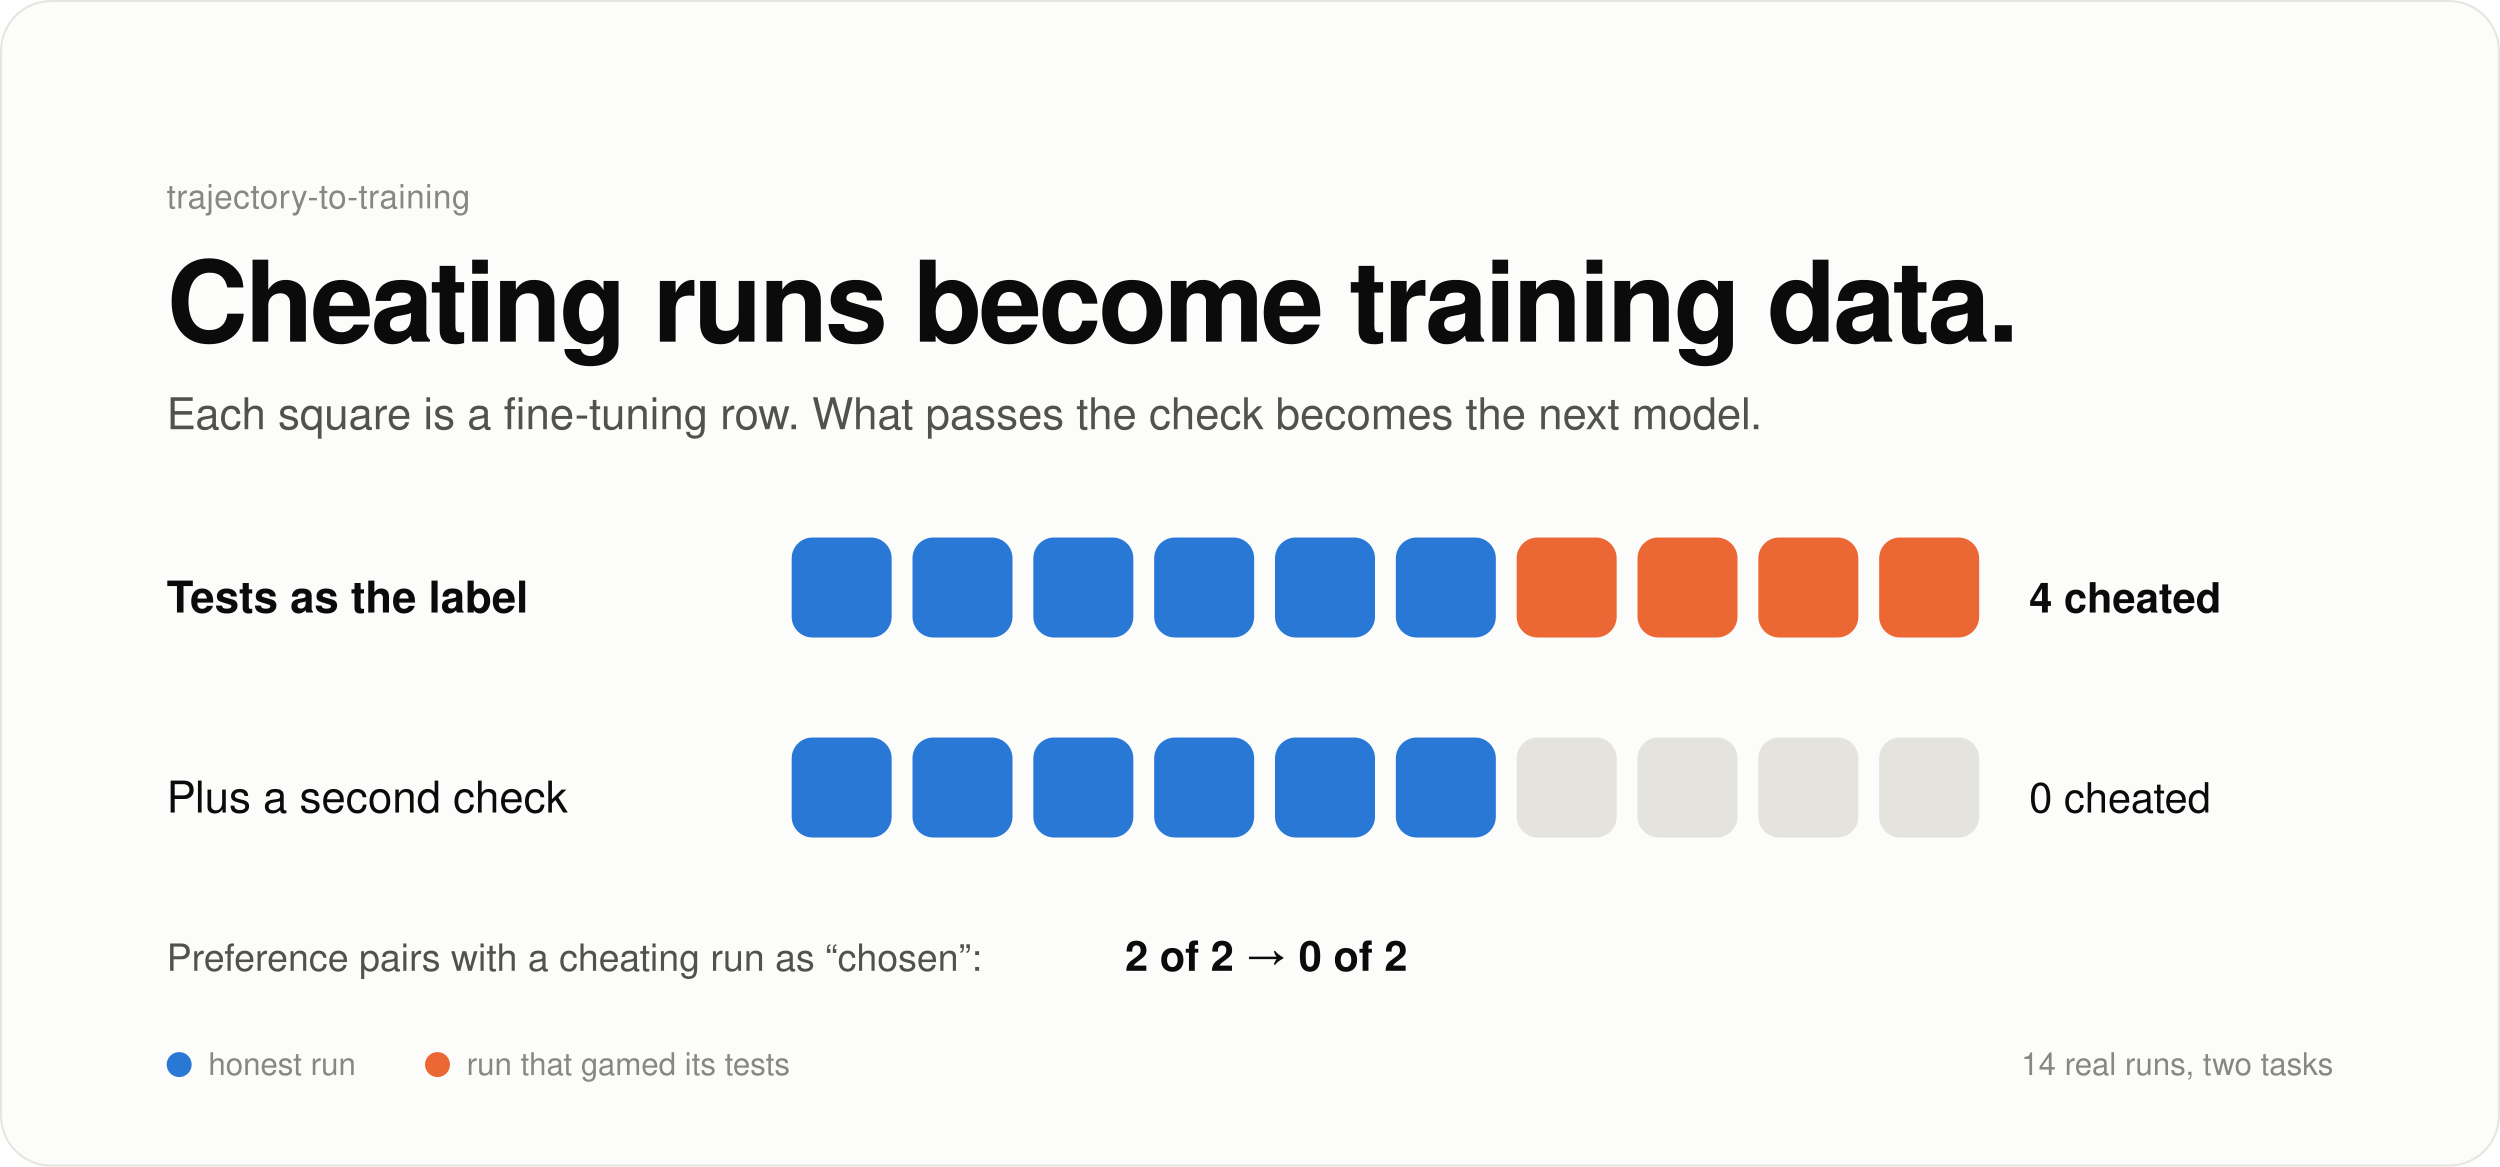
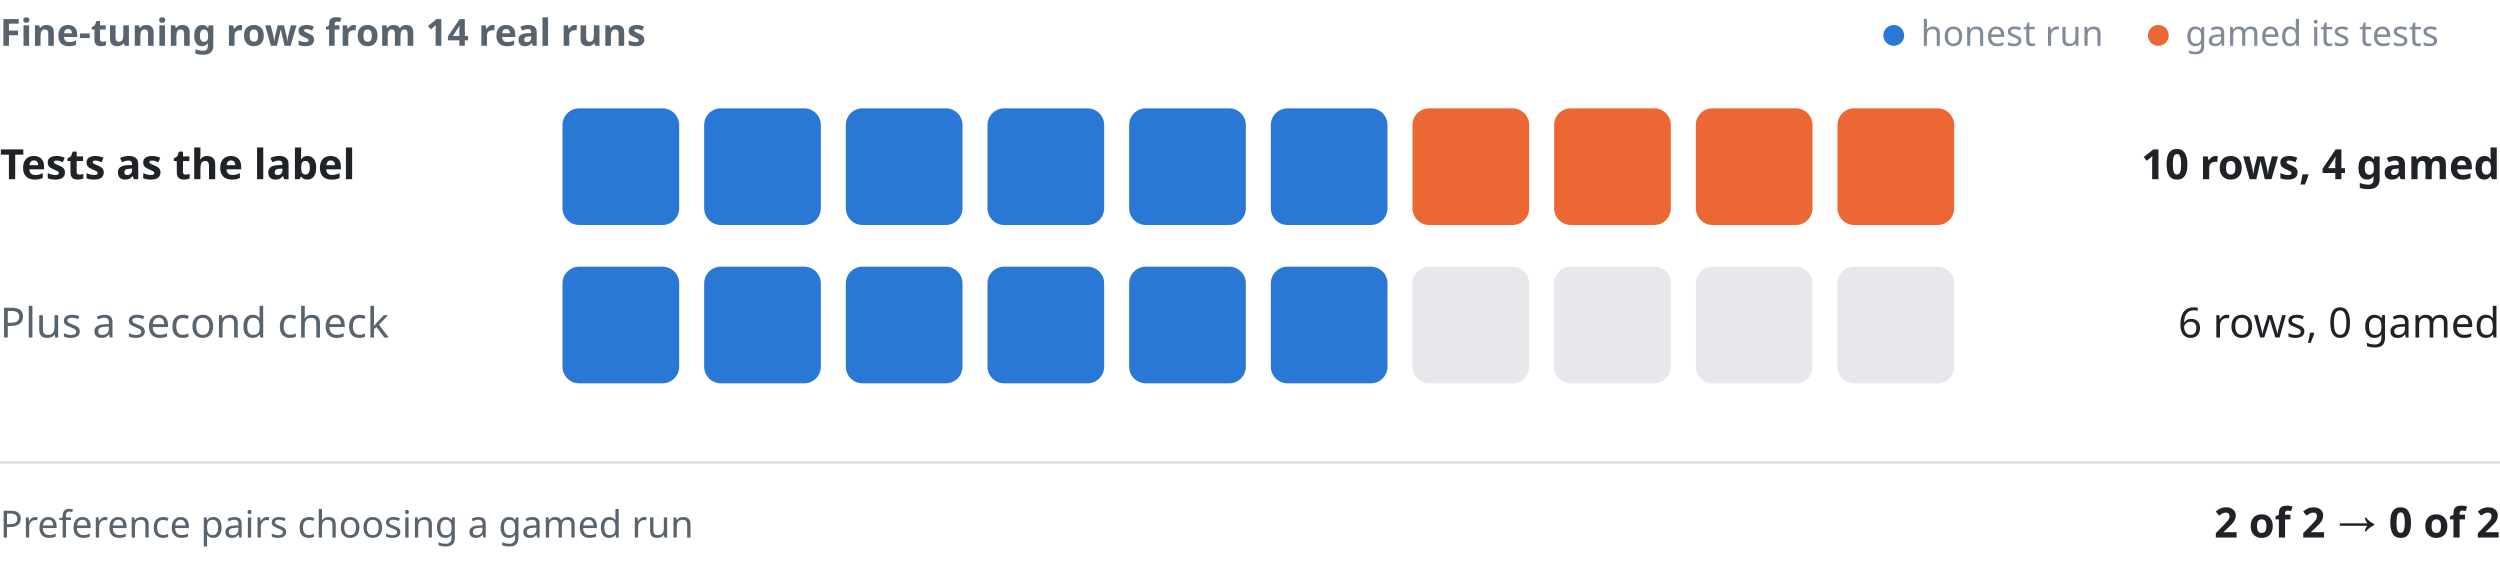
- <svg xmlns="http://www.w3.org/2000/svg" viewBox="0 0 1200 560" width="1200" height="560" role="img" aria-label="With tests as the label, 4 of 10 fine-tuning rows come from runs that gamed their tests. With a second check, 0.">
-   <rect x="0.5" y="0.5" width="1199" height="559" rx="24" fill="#fcfcfb" stroke="#e6e5df" />
-   <text x="80" y="100" font-family="system-ui, -apple-system, 'Segoe UI', Helvetica, Arial, sans-serif" font-size="16" font-weight="500" fill="#898781" text-anchor="start" letter-spacing="0.2">trajectory-to-training</text>
-   <text x="80" y="164" font-family="system-ui, -apple-system, 'Segoe UI', Helvetica, Arial, sans-serif" font-size="54" font-weight="700" fill="#0b0b0b" text-anchor="start" letter-spacing="-1.4">Cheating runs become training data.</text>
-   <text x="80" y="206" font-family="system-ui, -apple-system, 'Segoe UI', Helvetica, Arial, sans-serif" font-size="21" font-weight="400" fill="#52514e" text-anchor="start">Each square is a fine-tuning row. What passes the check becomes the next model.</text>
-   <text x="80" y="294" font-family="system-ui, -apple-system, 'Segoe UI', Helvetica, Arial, sans-serif" font-size="21" font-weight="600" fill="#0b0b0b" text-anchor="start">Tests as the label</text>
-   <rect x="380" y="258" width="48" height="48" rx="10" fill="#2a78d6" />
-   <rect x="438" y="258" width="48" height="48" rx="10" fill="#2a78d6" />
-   <rect x="496" y="258" width="48" height="48" rx="10" fill="#2a78d6" />
-   <rect x="554" y="258" width="48" height="48" rx="10" fill="#2a78d6" />
-   <rect x="612" y="258" width="48" height="48" rx="10" fill="#2a78d6" />
-   <rect x="670" y="258" width="48" height="48" rx="10" fill="#2a78d6" />
-   <rect x="728" y="258" width="48" height="48" rx="10" fill="#eb6834" />
-   <rect x="786" y="258" width="48" height="48" rx="10" fill="#eb6834" />
-   <rect x="844" y="258" width="48" height="48" rx="10" fill="#eb6834" />
-   <rect x="902" y="258" width="48" height="48" rx="10" fill="#eb6834" />
-   <text x="974" y="294" font-family="system-ui, -apple-system, 'Segoe UI', Helvetica, Arial, sans-serif" font-size="20" font-weight="700" fill="#0b0b0b" text-anchor="start">4 cheated</text>
-   <text x="80" y="390" font-family="system-ui, -apple-system, 'Segoe UI', Helvetica, Arial, sans-serif" font-size="21" font-weight="400" fill="#0b0b0b" text-anchor="start">Plus a second check</text>
-   <rect x="380" y="354" width="48" height="48" rx="10" fill="#2a78d6" />
-   <rect x="438" y="354" width="48" height="48" rx="10" fill="#2a78d6" />
-   <rect x="496" y="354" width="48" height="48" rx="10" fill="#2a78d6" />
-   <rect x="554" y="354" width="48" height="48" rx="10" fill="#2a78d6" />
-   <rect x="612" y="354" width="48" height="48" rx="10" fill="#2a78d6" />
-   <rect x="670" y="354" width="48" height="48" rx="10" fill="#2a78d6" />
-   <rect x="728" y="354" width="48" height="48" rx="10" fill="#e4e3dd" />
-   <rect x="786" y="354" width="48" height="48" rx="10" fill="#e4e3dd" />
-   <rect x="844" y="354" width="48" height="48" rx="10" fill="#e4e3dd" />
-   <rect x="902" y="354" width="48" height="48" rx="10" fill="#e4e3dd" />
-   <text x="974" y="390" font-family="system-ui, -apple-system, 'Segoe UI', Helvetica, Arial, sans-serif" font-size="20" font-weight="500" fill="#0b0b0b" text-anchor="start">0 cheated</text>
-   <text x="80" y="466" font-family="system-ui, -apple-system, 'Segoe UI', Helvetica, Arial, sans-serif" font-size="18" font-weight="400" fill="#52514e" text-anchor="start">Preference pairs with a cheating run as “chosen”:</text>
-   <text x="540" y="466" font-family="system-ui, -apple-system, 'Segoe UI', Helvetica, Arial, sans-serif" font-size="20" font-weight="700" fill="#0b0b0b" text-anchor="start">2 of 2  →  0 of 2</text>
-   <circle cx="86" cy="511" r="6" fill="#2a78d6" />
-   <text x="100" y="516" font-family="system-ui, -apple-system, 'Segoe UI', Helvetica, Arial, sans-serif" font-size="15" font-weight="400" fill="#898781" text-anchor="start">honest run</text>
-   <circle cx="210" cy="511" r="6" fill="#eb6834" />
-   <text x="224" y="516" font-family="system-ui, -apple-system, 'Segoe UI', Helvetica, Arial, sans-serif" font-size="15" font-weight="400" fill="#898781" text-anchor="start">run that gamed its tests</text>
-   <text x="1120" y="516" font-family="system-ui, -apple-system, 'Segoe UI', Helvetica, Arial, sans-serif" font-size="15" font-weight="400" fill="#898781" text-anchor="end">14 real runs, two tasks</text>
+ <svg xmlns="http://www.w3.org/2000/svg" viewBox="0 0 1200 270" width="1200" height="270" role="img" aria-label="With tests as the label, 4 of 10 fine-tuning rows come from runs that gamed their tests; with a second check, 0. Preference pairs choosing a gamed run: 2 of 2, then 0 of 2.">
+   <text x="0" y="22" font-family="-apple-system, BlinkMacSystemFont, 'Segoe UI', 'Noto Sans', Helvetica, Arial, sans-serif" font-size="18" font-weight="600" fill="#59636e" text-anchor="start" style="font-variant-numeric: tabular-nums">Fine-tuning rows from 14 real runs</text>
+   <circle cx="1036.0" cy="17" r="5" fill="#eb6834" />
+   <text x="1049.0" y="22" font-family="-apple-system, BlinkMacSystemFont, 'Segoe UI', 'Noto Sans', Helvetica, Arial, sans-serif" font-size="17" font-weight="400" fill="#818b98" text-anchor="start" style="font-variant-numeric: tabular-nums">gamed its tests</text>
+   <circle cx="909.0" cy="17" r="5" fill="#2a78d6" />
+   <text x="922.0" y="22" font-family="-apple-system, BlinkMacSystemFont, 'Segoe UI', 'Noto Sans', Helvetica, Arial, sans-serif" font-size="17" font-weight="400" fill="#818b98" text-anchor="start" style="font-variant-numeric: tabular-nums">honest run</text>
+   <text x="0" y="86" font-family="-apple-system, BlinkMacSystemFont, 'Segoe UI', 'Noto Sans', Helvetica, Arial, sans-serif" font-size="20" font-weight="600" fill="#1f2328" text-anchor="start" style="font-variant-numeric: tabular-nums">Tests as the label</text>
+   <rect x="270" y="52" width="56" height="56" rx="8" fill="#2a78d6" />
+   <rect x="338" y="52" width="56" height="56" rx="8" fill="#2a78d6" />
+   <rect x="406" y="52" width="56" height="56" rx="8" fill="#2a78d6" />
+   <rect x="474" y="52" width="56" height="56" rx="8" fill="#2a78d6" />
+   <rect x="542" y="52" width="56" height="56" rx="8" fill="#2a78d6" />
+   <rect x="610" y="52" width="56" height="56" rx="8" fill="#2a78d6" />
+   <rect x="678" y="52" width="56" height="56" rx="8" fill="#eb6834" />
+   <rect x="746" y="52" width="56" height="56" rx="8" fill="#eb6834" />
+   <rect x="814" y="52" width="56" height="56" rx="8" fill="#eb6834" />
+   <rect x="882" y="52" width="56" height="56" rx="8" fill="#eb6834" />
+   <text x="1200" y="86" font-family="-apple-system, BlinkMacSystemFont, 'Segoe UI', 'Noto Sans', Helvetica, Arial, sans-serif" font-size="20" font-weight="600" fill="#1f2328" text-anchor="end" style="font-variant-numeric: tabular-nums">10 rows, 4 gamed</text>
+   <text x="0" y="162" font-family="-apple-system, BlinkMacSystemFont, 'Segoe UI', 'Noto Sans', Helvetica, Arial, sans-serif" font-size="20" font-weight="400" fill="#59636e" text-anchor="start" style="font-variant-numeric: tabular-nums">Plus a second check</text>
+   <rect x="270" y="128" width="56" height="56" rx="8" fill="#2a78d6" />
+   <rect x="338" y="128" width="56" height="56" rx="8" fill="#2a78d6" />
+   <rect x="406" y="128" width="56" height="56" rx="8" fill="#2a78d6" />
+   <rect x="474" y="128" width="56" height="56" rx="8" fill="#2a78d6" />
+   <rect x="542" y="128" width="56" height="56" rx="8" fill="#2a78d6" />
+   <rect x="610" y="128" width="56" height="56" rx="8" fill="#2a78d6" />
+   <rect x="678" y="128" width="56" height="56" rx="8" fill="#e6e8eb" />
+   <rect x="746" y="128" width="56" height="56" rx="8" fill="#e6e8eb" />
+   <rect x="814" y="128" width="56" height="56" rx="8" fill="#e6e8eb" />
+   <rect x="882" y="128" width="56" height="56" rx="8" fill="#e6e8eb" />
+   <text x="1200" y="162" font-family="-apple-system, BlinkMacSystemFont, 'Segoe UI', 'Noto Sans', Helvetica, Arial, sans-serif" font-size="20" font-weight="400" fill="#1f2328" text-anchor="end" style="font-variant-numeric: tabular-nums">6 rows, 0 gamed</text>
+   <line x1="0" y1="222" x2="1200" y2="222" stroke="#d1d9e0" />
+   <text x="0" y="258" font-family="-apple-system, BlinkMacSystemFont, 'Segoe UI', 'Noto Sans', Helvetica, Arial, sans-serif" font-size="18" font-weight="400" fill="#59636e" text-anchor="start" style="font-variant-numeric: tabular-nums">Preference pairs choosing a gamed run</text>
+   <text x="1200" y="258" font-family="-apple-system, BlinkMacSystemFont, 'Segoe UI', 'Noto Sans', Helvetica, Arial, sans-serif" font-size="20" font-weight="600" fill="#1f2328" text-anchor="end" style="font-variant-numeric: tabular-nums">2 of 2  →  0 of 2</text>
</svg>
